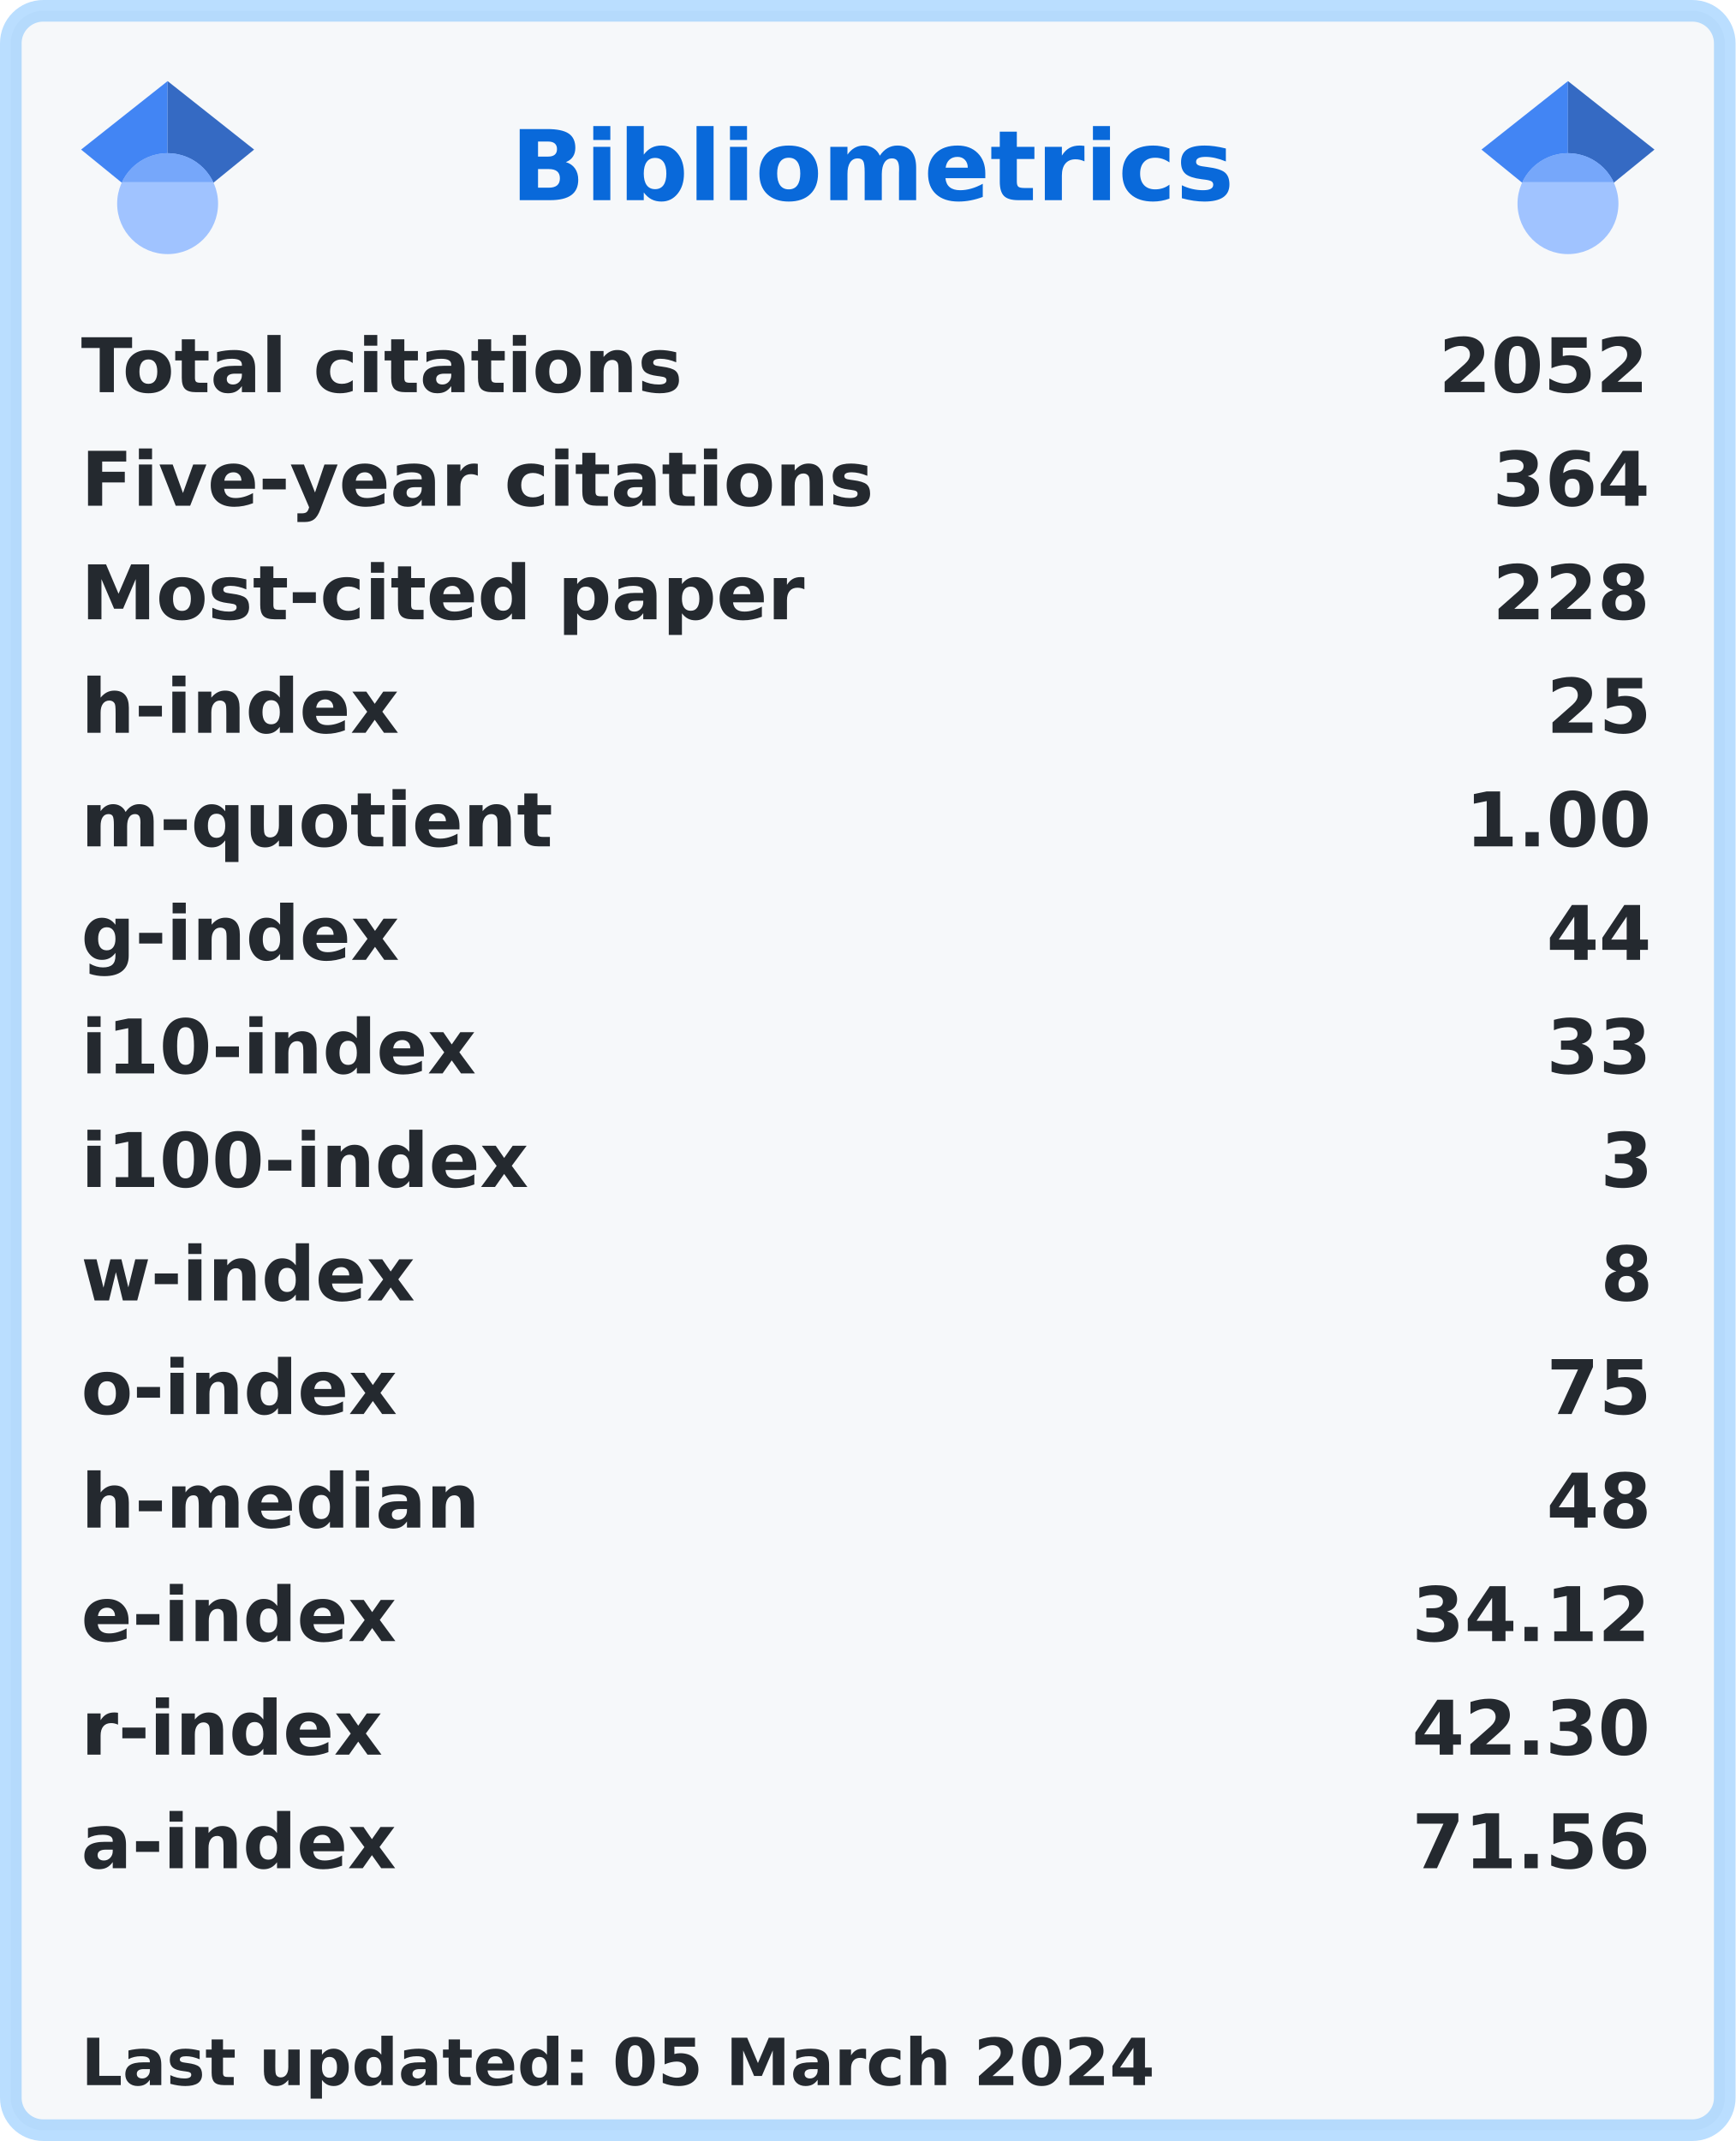
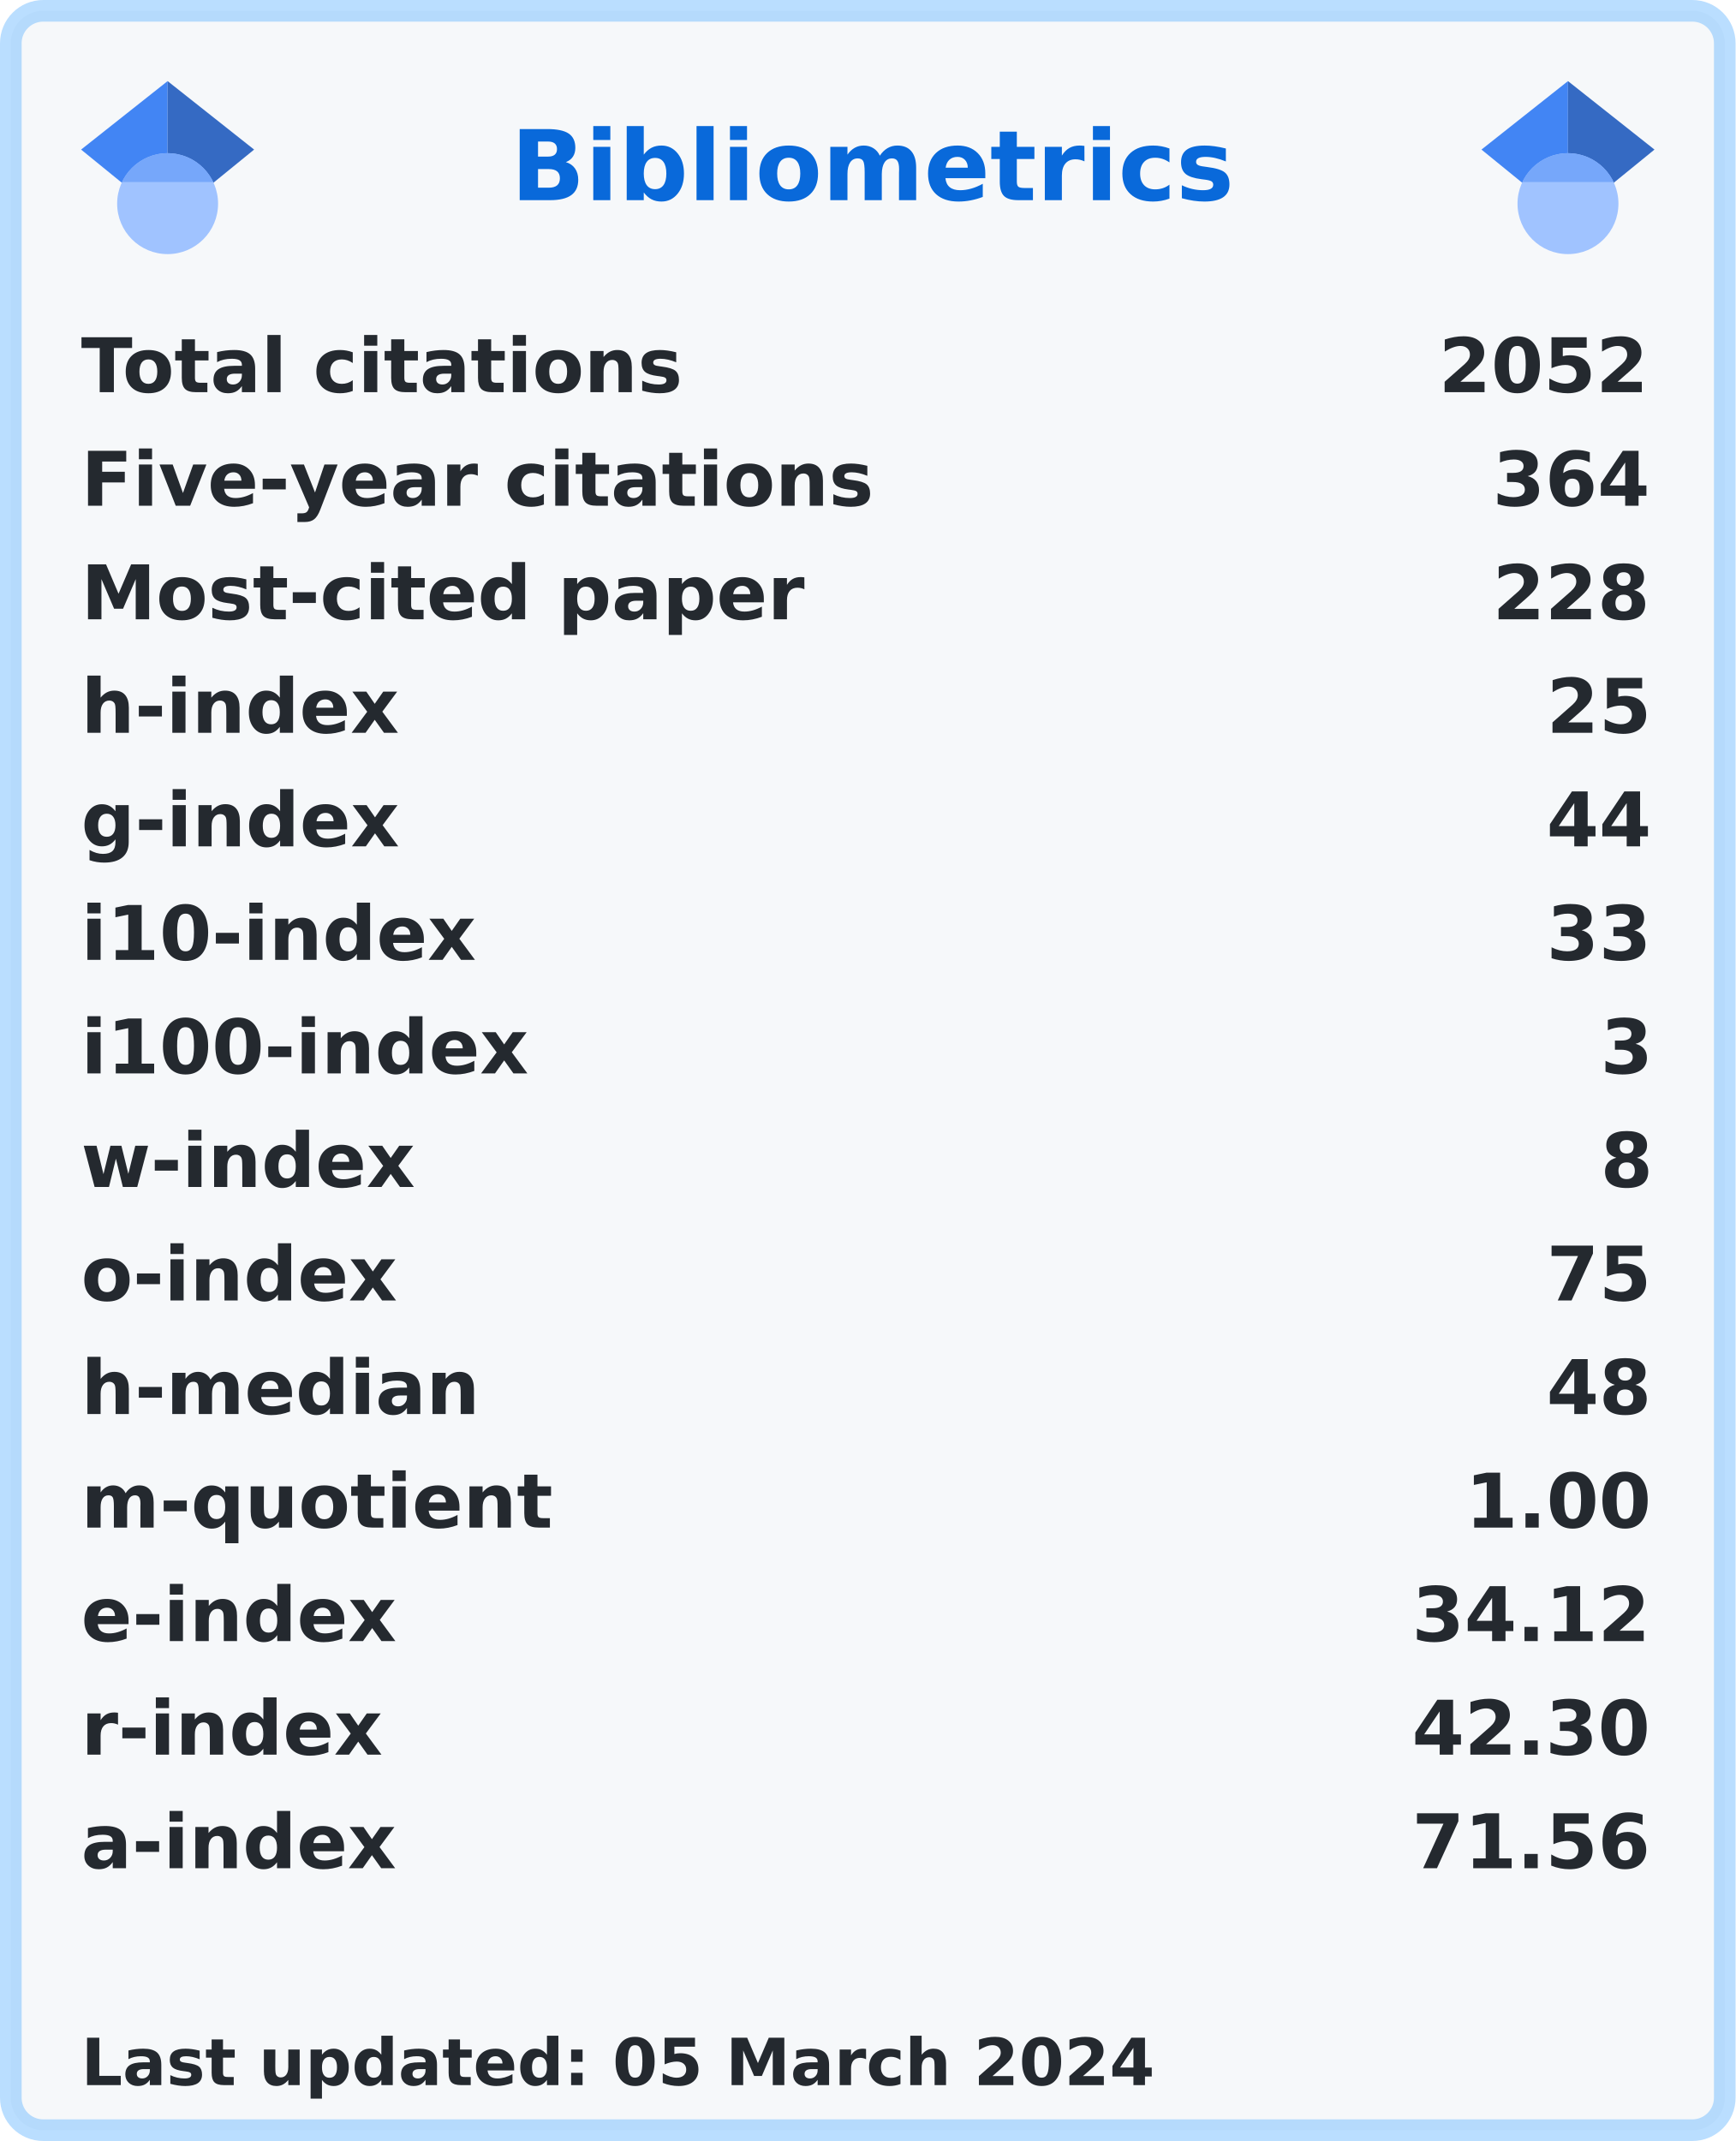
<svg xmlns="http://www.w3.org/2000/svg" width="321" height="396" viewBox="0 0 321 396" lang="en" xml:lang="en">
  <rect x="2" y="2" stroke-width="4" rx="6" width="317" height="392" stroke="rgba(84,174,255,0.4)" fill="#f6f8fa" />
  <g font-weight="600" font-size="110pt" font-family="Verdana,Geneva,DejaVu Sans,sans-serif" text-rendering="geometricPrecision">
    <text x="768" y="301" lengthAdjust="spacingAndGlyphs" textLength="1074" transform="scale(0.123)" fill="#0969da">Bibliometrics</text>
    <g fill="#24292f">
      <g transform="translate(15, 60)">
        <g transform="scale(0.095)">
          <text lengthAdjust="spacingAndGlyphs" textLength="1170" x="0" y="132">Total citations</text>
          <text lengthAdjust="spacingAndGlyphs" textLength="420" x="2643" y="132">2052</text>
        </g>
      </g>
      <g transform="translate(15, 81)">
        <g transform="scale(0.095)">
          <text lengthAdjust="spacingAndGlyphs" textLength="1524" x="0" y="132">Five-year citations</text>
          <text lengthAdjust="spacingAndGlyphs" textLength="315" x="2748" y="132">364</text>
        </g>
      </g>
      <g transform="translate(15, 102)">
        <g transform="scale(0.095)">
          <text lengthAdjust="spacingAndGlyphs" textLength="1395" x="0" y="132">Most-cited paper</text>
          <text lengthAdjust="spacingAndGlyphs" textLength="315" x="2748" y="132">228</text>
        </g>
      </g>
      <g transform="translate(15, 123)">
        <g transform="scale(0.095)">
          <text lengthAdjust="spacingAndGlyphs" textLength="621" x="0" y="132">h-index</text>
          <text lengthAdjust="spacingAndGlyphs" textLength="210" x="2853" y="132">25</text>
        </g>
      </g>
      <g transform="translate(15, 144)">
        <g transform="scale(0.095)">
-           <text lengthAdjust="spacingAndGlyphs" textLength="914" x="0" y="132">m-quotient</text>
-           <text lengthAdjust="spacingAndGlyphs" textLength="368" x="2695" y="132">1.00</text>
-         </g>
-       </g>
-       <g transform="translate(15, 165)">
-         <g transform="scale(0.095)">
          <text lengthAdjust="spacingAndGlyphs" textLength="621" x="0" y="132">g-index</text>
          <text lengthAdjust="spacingAndGlyphs" textLength="210" x="2853" y="132">44</text>
        </g>
      </g>
-       <g transform="translate(15, 186)">
+       <g transform="translate(15, 165)">
        <g transform="scale(0.095)">
          <text lengthAdjust="spacingAndGlyphs" textLength="772" x="0" y="132">i10-index</text>
          <text lengthAdjust="spacingAndGlyphs" textLength="210" x="2853" y="132">33</text>
        </g>
      </g>
-       <g transform="translate(15, 207)">
+       <g transform="translate(15, 186)">
        <g transform="scale(0.095)">
          <text lengthAdjust="spacingAndGlyphs" textLength="878" x="0" y="132">i100-index</text>
          <text lengthAdjust="spacingAndGlyphs" textLength="105" x="2958" y="132">3</text>
        </g>
      </g>
-       <g transform="translate(15, 228)">
+       <g transform="translate(15, 207)">
        <g transform="scale(0.095)">
          <text lengthAdjust="spacingAndGlyphs" textLength="651" x="0" y="132">w-index</text>
          <text lengthAdjust="spacingAndGlyphs" textLength="105" x="2958" y="132">8</text>
        </g>
      </g>
-       <g transform="translate(15, 249)">
+       <g transform="translate(15, 228)">
        <g transform="scale(0.095)">
          <text lengthAdjust="spacingAndGlyphs" textLength="618" x="0" y="132">o-index</text>
          <text lengthAdjust="spacingAndGlyphs" textLength="210" x="2853" y="132">75</text>
        </g>
      </g>
-       <g transform="translate(15, 270)">
+       <g transform="translate(15, 249)">
        <g transform="scale(0.095)">
          <text lengthAdjust="spacingAndGlyphs" textLength="784" x="0" y="132">h-median</text>
          <text lengthAdjust="spacingAndGlyphs" textLength="210" x="2853" y="132">48</text>
+         </g>
+       </g>
+       <g transform="translate(15, 270)">
+         <g transform="scale(0.095)">
+           <text lengthAdjust="spacingAndGlyphs" textLength="914" x="0" y="132">m-quotient</text>
+           <text lengthAdjust="spacingAndGlyphs" textLength="368" x="2695" y="132">1.00</text>
        </g>
      </g>
      <g transform="translate(15, 291)">
        <g transform="scale(0.095)">
          <text lengthAdjust="spacingAndGlyphs" textLength="618" x="0" y="132">e-index</text>
          <text lengthAdjust="spacingAndGlyphs" textLength="472" x="2591" y="132">34.12</text>
        </g>
      </g>
      <g transform="translate(15, 312)">
        <g transform="scale(0.095)">
          <text lengthAdjust="spacingAndGlyphs" textLength="584" x="0" y="132">r-index</text>
          <text lengthAdjust="spacingAndGlyphs" textLength="472" x="2591" y="132">42.30</text>
        </g>
      </g>
      <g transform="translate(15, 333)">
        <g transform="scale(0.095)">
          <text lengthAdjust="spacingAndGlyphs" textLength="616" x="0" y="132">a-index</text>
          <text lengthAdjust="spacingAndGlyphs" textLength="472" x="2591" y="132">71.56</text>
        </g>
      </g>
      <g transform="translate(15, 375)">
        <g transform="scale(0.082)">
          <text lengthAdjust="spacingAndGlyphs" textLength="2425" x="0" y="130">Last updated: 05 March 2024</text>
        </g>
      </g>
      <svg x="15" y="15" width="32" height="32" viewBox="0 0 512 512">
        <path fill="#4285f4" d="M256 411.12L0 202.667 256 0z" />
        <path fill="#356ac3" d="M256 411.12l256-208.453L256 0z" />
        <circle fill="#a0c3ff" cx="256" cy="362.667" r="149.333" />
        <path fill="#76a7fa" d="M121.037 298.667c23.968-50.453 75.392-85.334 134.963-85.334s110.995 34.881 134.963 85.334H121.037z" />
      </svg>
      <svg x="274" y="15" width="32" height="32" viewBox="0 0 512 512">
        <path fill="#4285f4" d="M256 411.12L0 202.667 256 0z" />
        <path fill="#356ac3" d="M256 411.12l256-208.453L256 0z" />
        <circle fill="#a0c3ff" cx="256" cy="362.667" r="149.333" />
        <path fill="#76a7fa" d="M121.037 298.667c23.968-50.453 75.392-85.334 134.963-85.334s110.995 34.881 134.963 85.334H121.037z" />
      </svg>
    </g>
  </g>
</svg>
